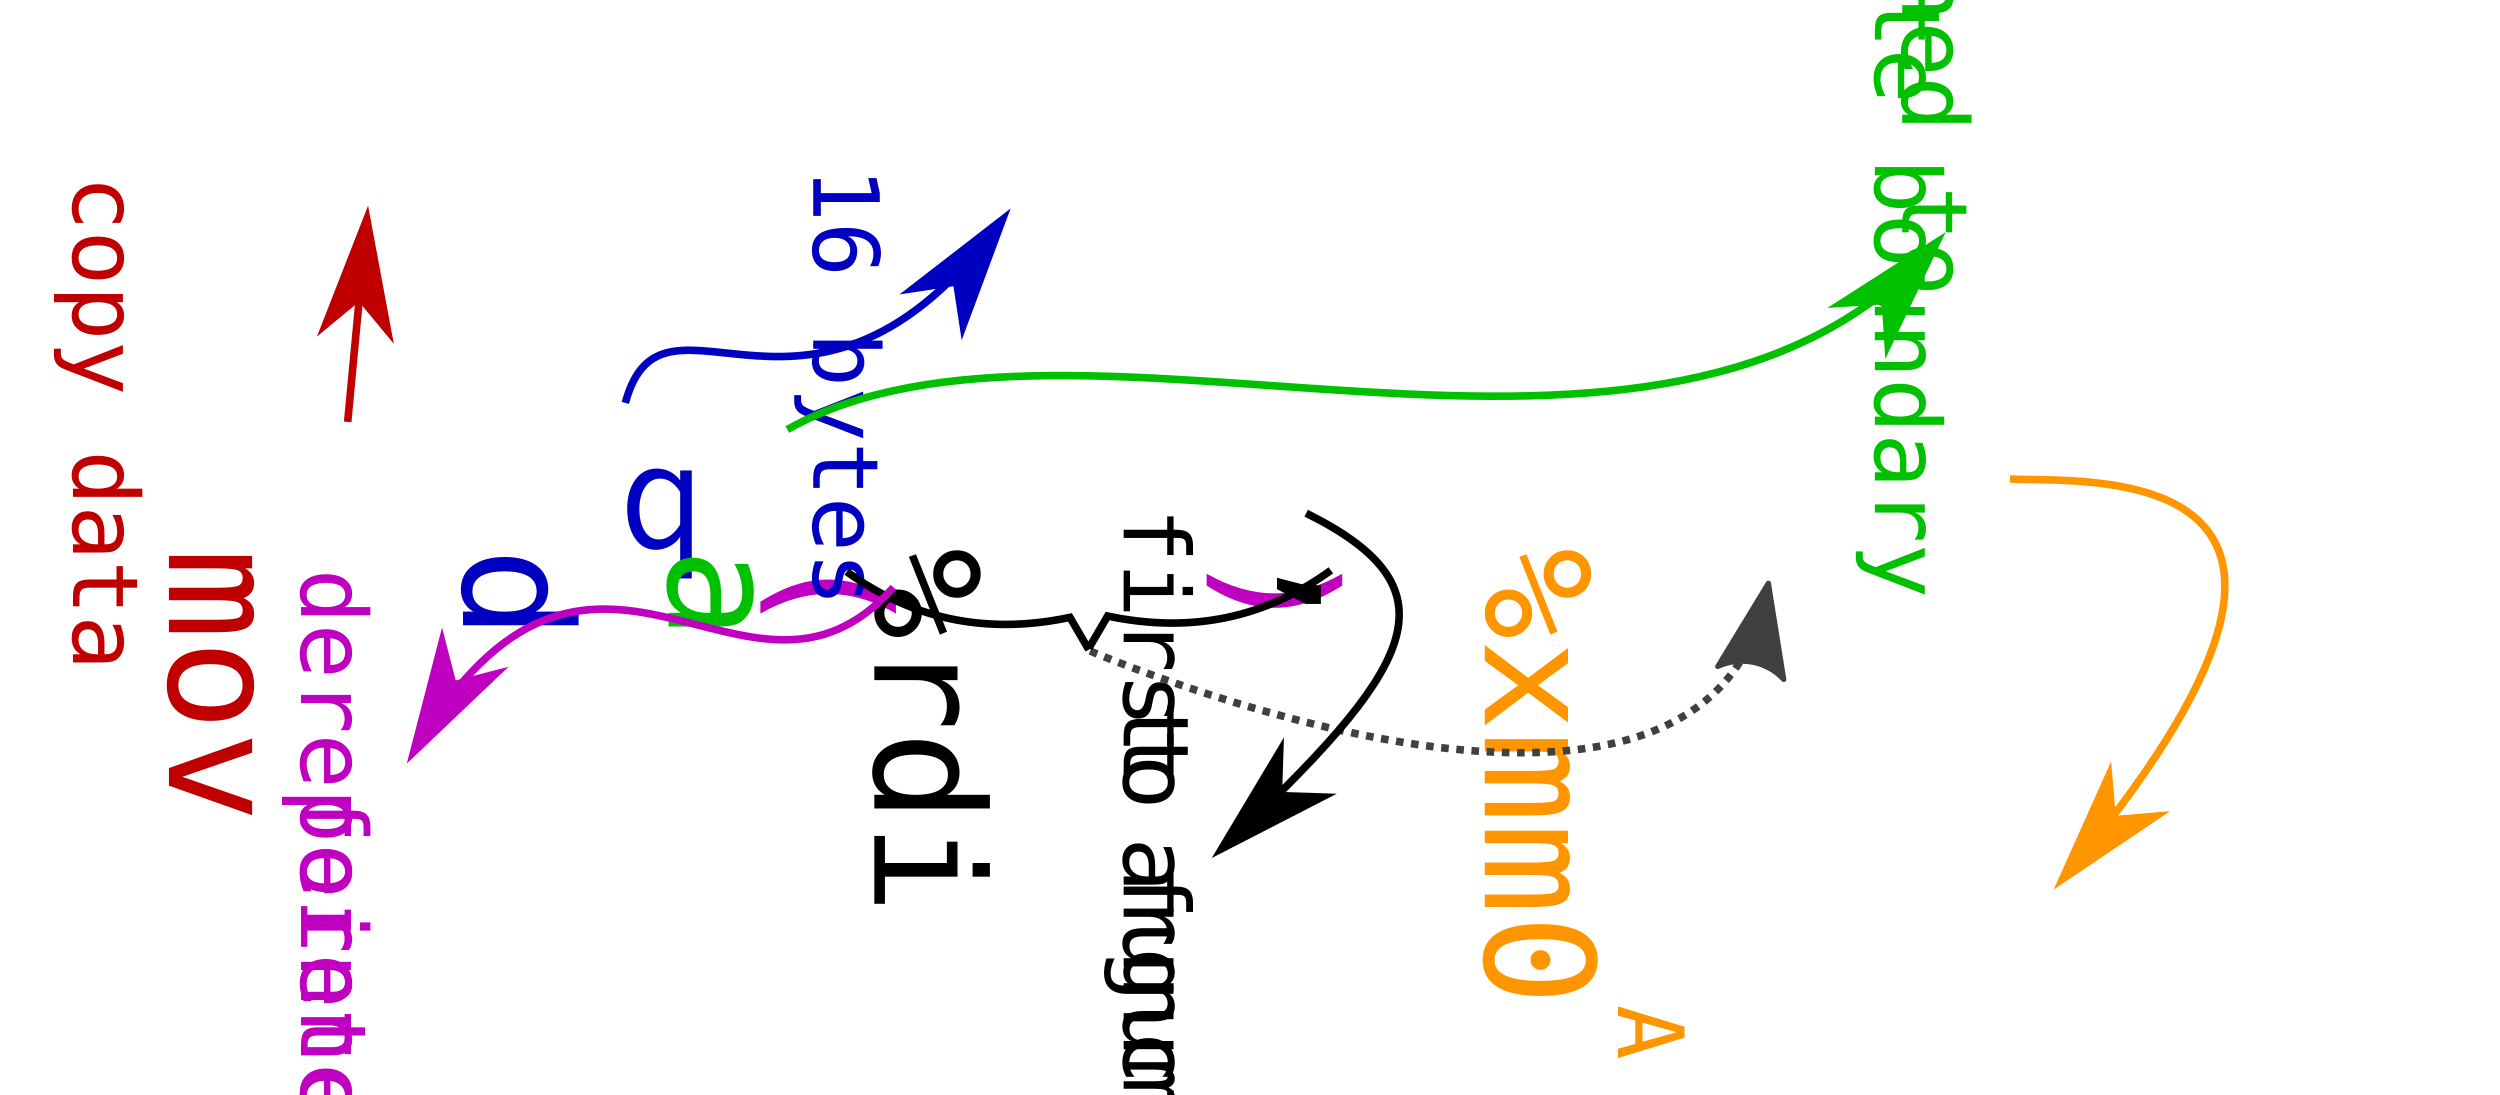
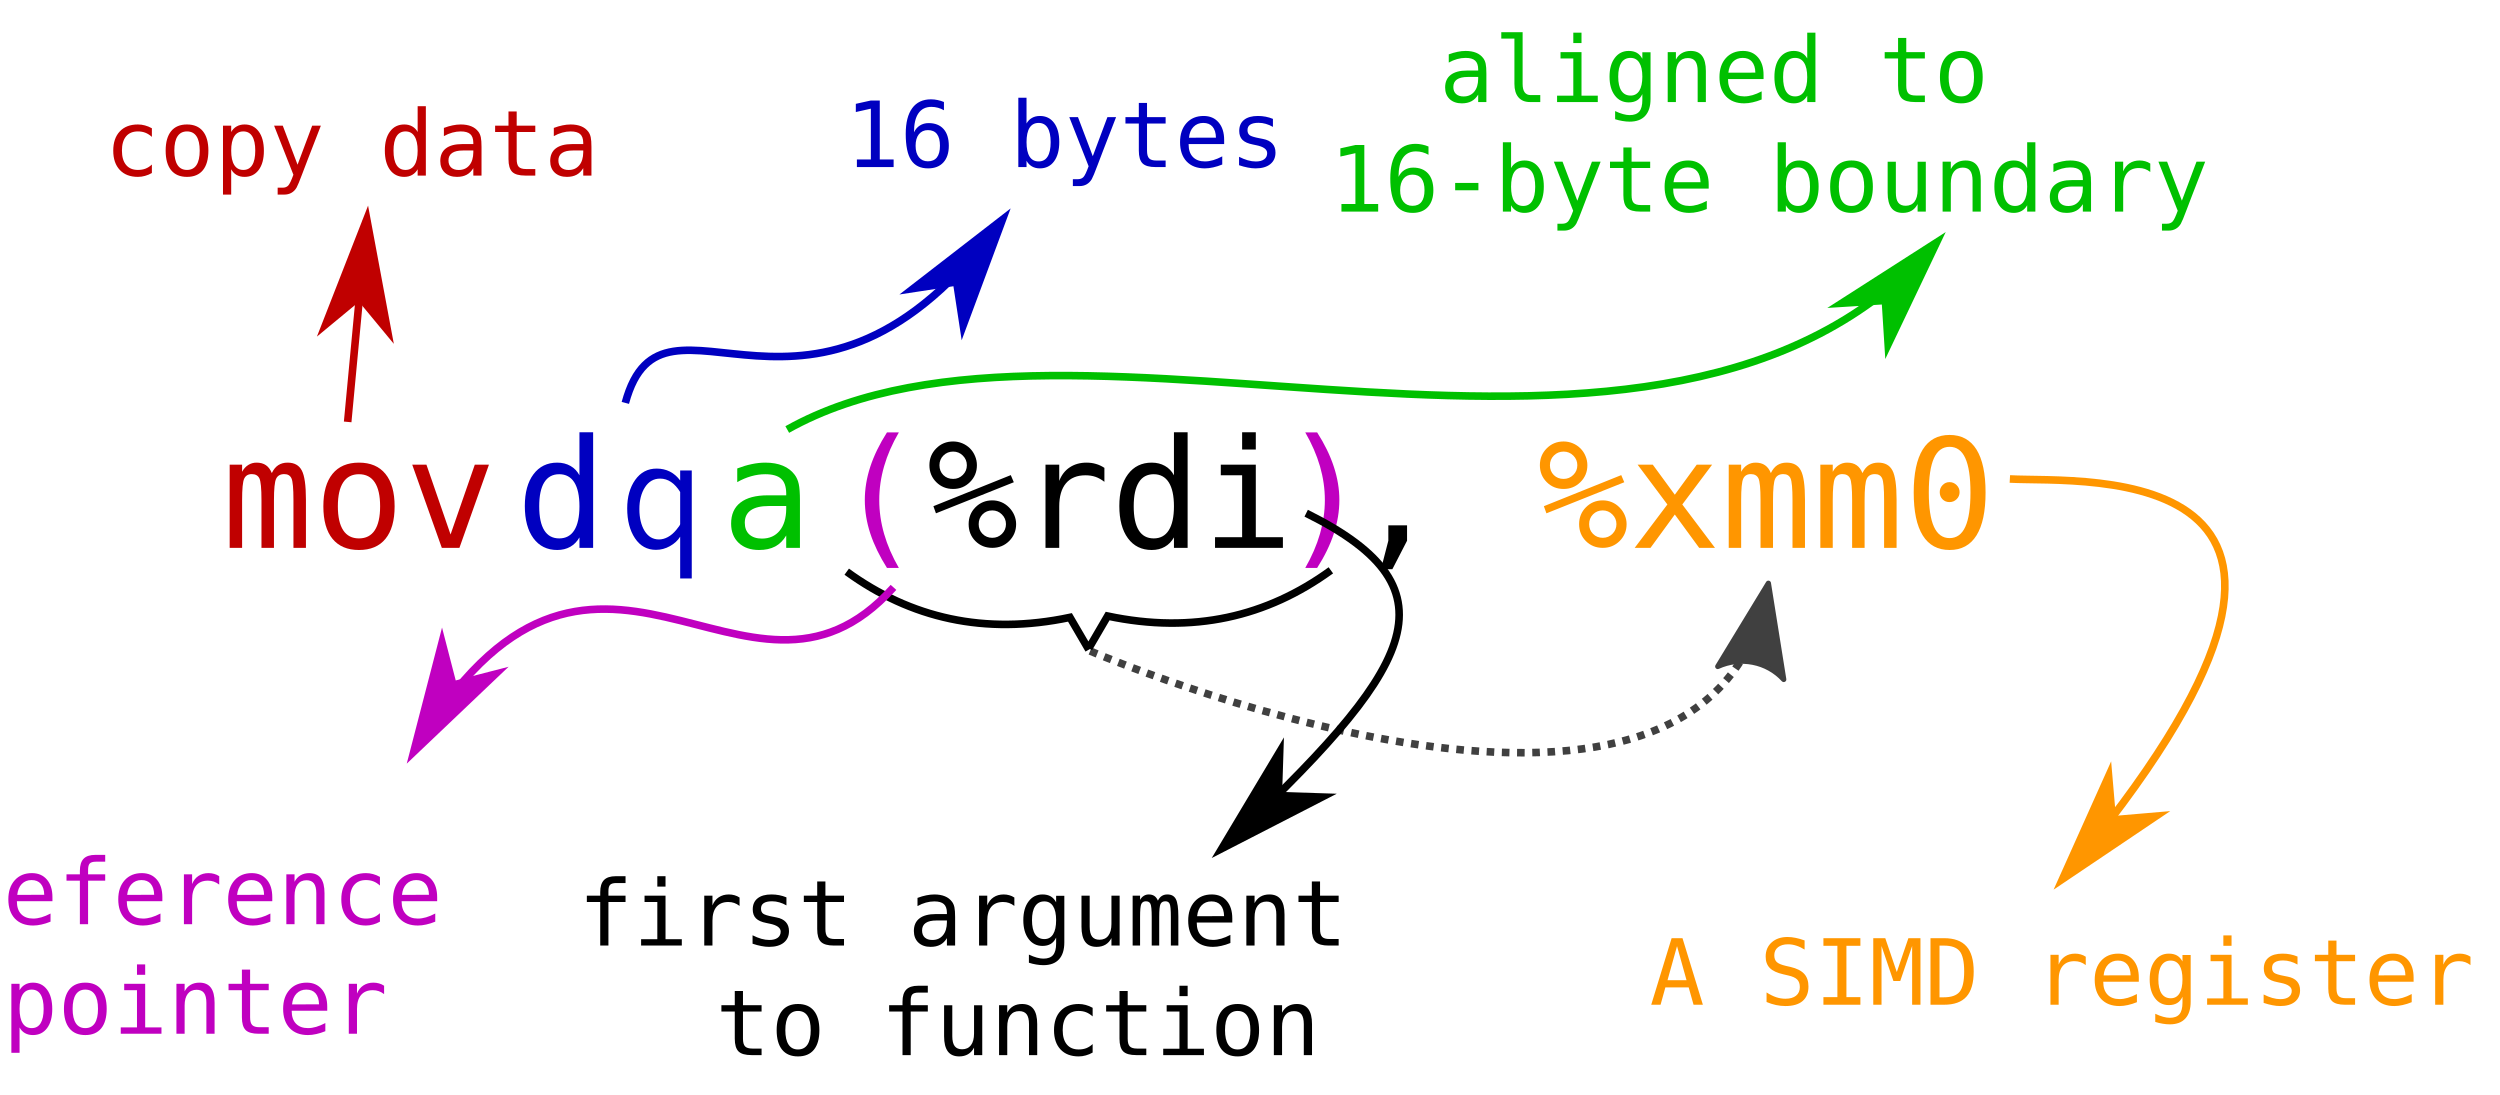
<svg xmlns="http://www.w3.org/2000/svg" width="657.265" height="287.711" id="svg5244" version="1.1">
  <defs id="defs5246">
    <marker orient="auto" refY="0" refX="0" id="Arrow2Lend" style="overflow:visible">
      <path id="path6253" style="fill-rule:evenodd;stroke-width:0.625;stroke-linejoin:round" d="M 8.719,4.034 -2.207,0.016 8.719,-4.002 c -1.745,2.372 -1.735,5.617 -6e-7,8.035 z" transform="matrix(-1.1,0,0,-1.1,-1.1,0)" />
    </marker>
    <marker orient="auto" refY="0" refX="0" id="DotM" style="overflow:visible">
      <path id="path6296" d="m -2.5,-1 c 0,2.76 -2.24,5 -5,5 -2.76,0 -5,-2.24 -5,-5 0,-2.76 2.24,-5 5,-5 2.76,0 5,2.24 5,5 z" style="fill-rule:evenodd;stroke:#000000;stroke-width:1pt" transform="matrix(0.4,0,0,0.4,2.96,0.4)" />
    </marker>
    <marker style="overflow:visible" id="Arrow1Lstart" refX="0" refY="0" orient="auto">
      <path transform="matrix(0.8,0,0,0.8,10,0)" style="fill-rule:evenodd;stroke:#000000;stroke-width:1pt" d="M 0,0 5,-5 -12.5,0 5,5 0,0 z" id="path6232" />
    </marker>
    <marker style="overflow:visible" id="Arrow1Lend" refX="0" refY="0" orient="auto">
      <path transform="matrix(-0.8,0,0,-0.8,-10,0)" style="fill-rule:evenodd;stroke:#000000;stroke-width:1pt" d="M 0,0 5,-5 -12.5,0 5,5 0,0 z" id="path6235" />
    </marker>
    <marker style="overflow:visible" id="Arrow1Lend-9" refX="0" refY="0" orient="auto">
      <path transform="matrix(-0.8,0,0,-0.8,-10,0)" style="fill-rule:evenodd;stroke:#000000;stroke-width:1pt" d="M 0,0 5,-5 -12.5,0 5,5 0,0 z" id="path6235-9" />
    </marker>
    <marker style="overflow:visible" id="Arrow1Lstartv" refX="0" refY="0" orient="auto">
      <path transform="matrix(0.8,0,0,0.8,10,0)" style="fill:#c00000;fill-rule:evenodd;stroke:#c00000;stroke-width:1pt" d="M 0,0 5,-5 -12.5,0 5,5 0,0 z" id="path7899" />
    </marker>
    <marker style="overflow:visible" id="Arrow1Lstartv-4" refX="0" refY="0" orient="auto">
      <path transform="matrix(0.8,0,0,0.8,10,0)" style="fill:#c00000;fill-rule:evenodd;stroke:#c00000;stroke-width:1pt" d="M 0,0 5,-5 -12.5,0 5,5 0,0 z" id="path7899-5" />
    </marker>
    <marker style="overflow:visible" id="Arrow1LstartvB" refX="0" refY="0" orient="auto">
      <path transform="matrix(0.8,0,0,0.8,10,0)" style="fill:#0000c0;fill-rule:evenodd;stroke:#0000c0;stroke-width:1pt" d="M 0,0 5,-5 -12.5,0 5,5 0,0 z" id="path8030" />
    </marker>
    <marker style="overflow:visible" id="Arrow1LstartvB-1" refX="0" refY="0" orient="auto">
      <path transform="matrix(0.8,0,0,0.8,10,0)" style="fill:#0000c0;fill-rule:evenodd;stroke:#0000c0;stroke-width:1pt" d="M 0,0 5,-5 -12.5,0 5,5 0,0 z" id="path8030-0" />
    </marker>
    <marker style="overflow:visible" id="Arrow1LstartvBF" refX="0" refY="0" orient="auto">
      <path transform="matrix(0.8,0,0,0.8,10,0)" style="fill:#00c000;fill-rule:evenodd;stroke:#00c000;stroke-width:1pt" d="M 0,0 5,-5 -12.5,0 5,5 0,0 z" id="path8172" />
    </marker>
    <marker style="overflow:visible" id="Arrow1Lstartv-1" refX="0" refY="0" orient="auto">
      <path transform="matrix(0.8,0,0,0.8,10,0)" style="fill:#c00000;fill-rule:evenodd;stroke:#c00000;stroke-width:1pt" d="M 0,0 5,-5 -12.5,0 5,5 0,0 z" id="path7899-2" />
    </marker>
    <marker style="overflow:visible" id="Arrow1LstartvH" refX="0" refY="0" orient="auto">
      <path transform="matrix(0.8,0,0,0.8,10,0)" style="fill:#c000c0;fill-rule:evenodd;stroke:#c000c0;stroke-width:1pt" d="M 0,0 5,-5 -12.5,0 5,5 0,0 z" id="path8935" />
    </marker>
    <marker style="overflow:visible" id="Arrow1LstartvH-9" refX="0" refY="0" orient="auto">
      <path transform="matrix(0.8,0,0,0.8,10,0)" style="fill:#c000c0;fill-rule:evenodd;stroke:#c000c0;stroke-width:1pt" d="M 0,0 5,-5 -12.5,0 5,5 0,0 z" id="path8935-2" />
    </marker>
    <marker style="overflow:visible" id="Arrow1LstartvHm" refX="0" refY="0" orient="auto">
      <path transform="matrix(0.8,0,0,0.8,10,0)" style="fill:#000000;fill-rule:evenodd;stroke:#000000;stroke-width:1pt" d="M 0,0 5,-5 -12.5,0 5,5 0,0 z" id="path9102" />
    </marker>
    <marker orient="auto" refY="0" refX="0" id="Arrow1LstartvH-3" style="overflow:visible">
      <path id="path8935-1" d="M 0,0 5,-5 -12.5,0 5,5 0,0 z" style="fill:#c000c0;fill-rule:evenodd;stroke:#c000c0;stroke-width:1pt" transform="matrix(0.8,0,0,0.8,10,0)" />
    </marker>
    <marker style="overflow:visible" id="Arrow1LstartvHh" refX="0" refY="0" orient="auto">
      <path transform="matrix(0.8,0,0,0.8,10,0)" style="fill:#ff9600;fill-rule:evenodd;stroke:#ff9600;stroke-width:1pt" d="M 0,0 5,-5 -12.5,0 5,5 0,0 z" id="path9267" />
    </marker>
    <marker orient="auto" refY="0" refX="0" id="Arrow2Lendg" style="overflow:visible">
      <path id="path9428" style="fill:#404040;fill-rule:evenodd;stroke:#404040;stroke-width:0.625;stroke-linejoin:round" d="M 8.719,4.034 -2.207,0.016 8.719,-4.002 c -1.745,2.372 -1.735,5.617 -6e-7,8.035 z" transform="matrix(-1.1,0,0,-1.1,-1.1,0)" />
    </marker>
  </defs>
  <g id="layer1" transform="translate(-66.59657,-471.438)">
-     <text id="text5768" y="474.05" x="313.652" style="font-size:40px;font-style:normal;font-variant:normal;font-weight:normal;font-stretch:normal;text-indent:0;text-align:start;text-decoration:none;line-height:120%;letter-spacing:normal;word-spacing:normal;text-transform:none;direction:ltr;block-progression:tb;writing-mode:tb-rl;text-anchor:start;baseline-shift:baseline;color:#0000ff;fill:#000000;fill-opacity:1;fill-rule:nonzero;stroke:none;stroke-width:0.748;marker:none;visibility:visible;display:inline;overflow:visible;enable-background:accumulate;font-family:Andale Mono;-inkscape-font-specification:Andale Mono" xml:space="preserve">
+     <text id="text5768" y="474.05" x="313.652" style="font-size:40px;font-style:normal;font-variant:normal;font-weight:normal;font-stretch:normal;text-indent:0;text-align:start;text-decoration:none;line-height:120%;letter-spacing:normal;word-spacing:normal;text-transform:none;direction:ltr;block-progression:tb;writing-mode:lr-tb;text-anchor:start;baseline-shift:baseline;color:#0000ff;fill:#000000;fill-opacity:1;fill-rule:nonzero;stroke:none;stroke-width:0.748;marker:none;visibility:visible;display:inline;overflow:visible;enable-background:accumulate;font-family:Andale Mono;-inkscape-font-specification:Andale Mono" xml:space="preserve">
      <tspan y="474.05" x="313.652" id="tspan5770" />
    </text>
-     <text id="text5774" y="615.471" x="124.855" style="font-size:40px;font-style:normal;font-variant:normal;font-weight:normal;font-stretch:normal;text-indent:0;text-align:start;text-decoration:none;line-height:120%;letter-spacing:normal;word-spacing:normal;text-transform:none;direction:ltr;block-progression:tb;writing-mode:tb-rl;text-anchor:start;baseline-shift:baseline;color:#0000ff;fill:#c00000;fill-opacity:1;fill-rule:nonzero;stroke:none;stroke-width:0.748;marker:none;visibility:visible;display:inline;overflow:visible;enable-background:accumulate;font-family:Andale Mono;-inkscape-font-specification:Andale Mono" xml:space="preserve">
+     <text id="text5774" y="615.471" x="124.855" style="font-size:40px;font-style:normal;font-variant:normal;font-weight:normal;font-stretch:normal;text-indent:0;text-align:start;text-decoration:none;line-height:120%;letter-spacing:normal;word-spacing:normal;text-transform:none;direction:ltr;block-progression:tb;writing-mode:lr-tb;text-anchor:start;baseline-shift:baseline;color:#0000ff;fill:#c00000;fill-opacity:1;fill-rule:nonzero;stroke:none;stroke-width:0.748;marker:none;visibility:visible;display:inline;overflow:visible;enable-background:accumulate;font-family:Andale Mono;-inkscape-font-specification:Andale Mono" xml:space="preserve">
      <tspan y="615.471" x="124.855" id="tspan5776">mov</tspan>
    </text>
-     <text id="text5778" y="615.471" x="202.172" style="font-size:40px;font-style:normal;font-variant:normal;font-weight:normal;font-stretch:normal;text-indent:0;text-align:start;text-decoration:none;line-height:120%;letter-spacing:normal;word-spacing:normal;text-transform:none;direction:ltr;block-progression:tb;writing-mode:tb-rl;text-anchor:start;baseline-shift:baseline;color:#0000ff;fill:#0000c0;fill-opacity:1;fill-rule:nonzero;stroke:none;stroke-width:0.748;marker:none;visibility:visible;display:inline;overflow:visible;enable-background:accumulate;font-family:Andale Mono;-inkscape-font-specification:Andale Mono" xml:space="preserve">
+     <text id="text5778" y="615.471" x="202.172" style="font-size:40px;font-style:normal;font-variant:normal;font-weight:normal;font-stretch:normal;text-indent:0;text-align:start;text-decoration:none;line-height:120%;letter-spacing:normal;word-spacing:normal;text-transform:none;direction:ltr;block-progression:tb;writing-mode:lr-tb;text-anchor:start;baseline-shift:baseline;color:#0000ff;fill:#0000c0;fill-opacity:1;fill-rule:nonzero;stroke:none;stroke-width:0.748;marker:none;visibility:visible;display:inline;overflow:visible;enable-background:accumulate;font-family:Andale Mono;-inkscape-font-specification:Andale Mono" xml:space="preserve">
      <tspan y="615.471" x="202.172" id="tspan5780">d</tspan>
    </text>
-     <g transform="translate(-15.55635,24.74874)" id="text5782" style="font-size:40px;font-style:normal;font-variant:normal;font-weight:normal;font-stretch:normal;text-indent:0;text-align:start;text-decoration:none;line-height:120%;letter-spacing:normal;word-spacing:normal;text-transform:none;direction:ltr;block-progression:tb;writing-mode:tb-rl;text-anchor:start;baseline-shift:baseline;color:#0000ff;fill:#0000c0;fill-opacity:1;fill-rule:nonzero;stroke:none;stroke-width:0.748;marker:none;visibility:visible;display:inline;overflow:visible;enable-background:accumulate;font-family:Andale Mono;-inkscape-font-specification:Andale Mono">
+     <g transform="translate(-15.55635,24.74874)" id="text5782" style="font-size:40px;font-style:normal;font-variant:normal;font-weight:normal;font-stretch:normal;text-indent:0;text-align:start;text-decoration:none;line-height:120%;letter-spacing:normal;word-spacing:normal;text-transform:none;direction:ltr;block-progression:tb;writing-mode:lr-tb;text-anchor:start;baseline-shift:baseline;color:#0000ff;fill:#0000c0;fill-opacity:1;fill-rule:nonzero;stroke:none;stroke-width:0.748;marker:none;visibility:visible;display:inline;overflow:visible;enable-background:accumulate;font-family:Andale Mono;-inkscape-font-specification:Andale Mono">
      <path id="path5870" style="marker:none" d="m 264.02,598.769 -3.047,0 0,-10.977 c -0.625,1.003 -1.523,1.829 -2.695,2.48 -1.159,0.651 -2.383,0.977 -3.672,0.977 -2.331,0 -4.173,-1.022 -5.527,-3.066 -1.354,-2.044 -2.031,-4.648 -2.031,-7.812 -1e-5,-3.034 0.703,-5.54 2.109,-7.52 1.406,-1.979 3.281,-2.969 5.625,-2.969 2.565,2e-5 4.629,1.042 6.191,3.125 l 0,-2.637 3.047,0 0,28.398 m -3.047,-14.277 0,-8.457 c -1.458,-2.344 -3.216,-3.516 -5.273,-3.516 -1.68,2e-5 -3.008,0.762 -3.984,2.285 -0.977,1.523 -1.465,3.431 -1.465,5.723 0,2.331 0.456,4.245 1.367,5.742 0.924,1.497 2.187,2.246 3.789,2.246 0.768,0 1.543,-0.208 2.324,-0.625 0.781,-0.417 1.517,-1.042 2.207,-1.875 0.69,-0.833 1.035,-1.341 1.035,-1.523" />
    </g>
-     <text id="text5786" y="615.471" x="256.218" style="font-size:40px;font-style:normal;font-variant:normal;font-weight:normal;font-stretch:normal;text-indent:0;text-align:start;text-decoration:none;line-height:120%;letter-spacing:normal;word-spacing:normal;text-transform:none;direction:ltr;block-progression:tb;writing-mode:tb-rl;text-anchor:start;baseline-shift:baseline;color:#0000ff;fill:#00c000;fill-opacity:1;fill-rule:nonzero;stroke:none;stroke-width:0.748;marker:none;visibility:visible;display:inline;overflow:visible;enable-background:accumulate;font-family:Andale Mono;-inkscape-font-specification:Andale Mono" xml:space="preserve">
+     <text id="text5786" y="615.471" x="256.218" style="font-size:40px;font-style:normal;font-variant:normal;font-weight:normal;font-stretch:normal;text-indent:0;text-align:start;text-decoration:none;line-height:120%;letter-spacing:normal;word-spacing:normal;text-transform:none;direction:ltr;block-progression:tb;writing-mode:lr-tb;text-anchor:start;baseline-shift:baseline;color:#0000ff;fill:#00c000;fill-opacity:1;fill-rule:nonzero;stroke:none;stroke-width:0.748;marker:none;visibility:visible;display:inline;overflow:visible;enable-background:accumulate;font-family:Andale Mono;-inkscape-font-specification:Andale Mono" xml:space="preserve">
      <tspan y="615.471" x="256.218" id="tspan5788">a</tspan>
    </text>
-     <text id="text5790" y="615.471" x="285.634" style="font-size:40px;font-style:normal;font-variant:normal;font-weight:normal;font-stretch:normal;text-indent:0;text-align:start;text-decoration:none;line-height:120%;letter-spacing:normal;word-spacing:normal;text-transform:none;direction:ltr;block-progression:tb;writing-mode:tb-rl;text-anchor:start;baseline-shift:baseline;color:#0000ff;fill:#c000c0;fill-opacity:1;fill-rule:nonzero;stroke:none;stroke-width:0.748;marker:none;visibility:visible;display:inline;overflow:visible;enable-background:accumulate;font-family:Andale Mono;-inkscape-font-specification:Andale Mono" xml:space="preserve">
+     <text id="text5790" y="615.471" x="285.634" style="font-size:40px;font-style:normal;font-variant:normal;font-weight:normal;font-stretch:normal;text-indent:0;text-align:start;text-decoration:none;line-height:120%;letter-spacing:normal;word-spacing:normal;text-transform:none;direction:ltr;block-progression:tb;writing-mode:lr-tb;text-anchor:start;baseline-shift:baseline;color:#0000ff;fill:#c000c0;fill-opacity:1;fill-rule:nonzero;stroke:none;stroke-width:0.748;marker:none;visibility:visible;display:inline;overflow:visible;enable-background:accumulate;font-family:Andale Mono;-inkscape-font-specification:Andale Mono" xml:space="preserve">
      <tspan y="615.471" x="285.634" id="tspan5792">(</tspan>
    </text>
-     <text id="text5794" y="615.471" x="310.304" style="font-size:40px;font-style:normal;font-variant:normal;font-weight:normal;font-stretch:normal;text-indent:0;text-align:start;text-decoration:none;line-height:120%;letter-spacing:normal;word-spacing:normal;text-transform:none;direction:ltr;block-progression:tb;writing-mode:tb-rl;text-anchor:start;baseline-shift:baseline;color:#0000ff;fill:#000000;fill-opacity:1;fill-rule:nonzero;stroke:none;stroke-width:0.748;marker:none;visibility:visible;display:inline;overflow:visible;enable-background:accumulate;font-family:Andale Mono;-inkscape-font-specification:Andale Mono" xml:space="preserve">
+     <text id="text5794" y="615.471" x="310.304" style="font-size:40px;font-style:normal;font-variant:normal;font-weight:normal;font-stretch:normal;text-indent:0;text-align:start;text-decoration:none;line-height:120%;letter-spacing:normal;word-spacing:normal;text-transform:none;direction:ltr;block-progression:tb;writing-mode:lr-tb;text-anchor:start;baseline-shift:baseline;color:#0000ff;fill:#000000;fill-opacity:1;fill-rule:nonzero;stroke:none;stroke-width:0.748;marker:none;visibility:visible;display:inline;overflow:visible;enable-background:accumulate;font-family:Andale Mono;-inkscape-font-specification:Andale Mono" xml:space="preserve">
      <tspan y="615.471" x="310.304" id="tspan5796">%rdi</tspan>
    </text>
-     <text id="text5798" y="615.471" x="402.956" style="font-size:40px;font-style:normal;font-variant:normal;font-weight:normal;font-stretch:normal;text-indent:0;text-align:start;text-decoration:none;line-height:120%;letter-spacing:normal;word-spacing:normal;text-transform:none;direction:ltr;block-progression:tb;writing-mode:tb-rl;text-anchor:start;baseline-shift:baseline;color:#0000ff;fill:#c000c0;fill-opacity:1;fill-rule:nonzero;stroke:none;stroke-width:0.748;marker:none;visibility:visible;display:inline;overflow:visible;enable-background:accumulate;font-family:Andale Mono;-inkscape-font-specification:Andale Mono" xml:space="preserve">
+     <text id="text5798" y="615.471" x="402.956" style="font-size:40px;font-style:normal;font-variant:normal;font-weight:normal;font-stretch:normal;text-indent:0;text-align:start;text-decoration:none;line-height:120%;letter-spacing:normal;word-spacing:normal;text-transform:none;direction:ltr;block-progression:tb;writing-mode:lr-tb;text-anchor:start;baseline-shift:baseline;color:#0000ff;fill:#c000c0;fill-opacity:1;fill-rule:nonzero;stroke:none;stroke-width:0.748;marker:none;visibility:visible;display:inline;overflow:visible;enable-background:accumulate;font-family:Andale Mono;-inkscape-font-specification:Andale Mono" xml:space="preserve">
      <tspan y="615.471" x="402.956" id="tspan5800">)</tspan>
    </text>
-     <text id="text5802" y="615.471" x="421.786" style="font-size:40px;font-style:normal;font-variant:normal;font-weight:normal;font-stretch:normal;text-indent:0;text-align:start;text-decoration:none;line-height:120%;letter-spacing:normal;word-spacing:normal;text-transform:none;direction:ltr;block-progression:tb;writing-mode:tb-rl;text-anchor:start;baseline-shift:baseline;color:#0000ff;fill:#000000;fill-opacity:1;fill-rule:nonzero;stroke:none;stroke-width:0.748;marker:none;visibility:visible;display:inline;overflow:visible;enable-background:accumulate;font-family:Andale Mono;-inkscape-font-specification:Andale Mono" xml:space="preserve">
+     <text id="text5802" y="615.471" x="421.786" style="font-size:40px;font-style:normal;font-variant:normal;font-weight:normal;font-stretch:normal;text-indent:0;text-align:start;text-decoration:none;line-height:120%;letter-spacing:normal;word-spacing:normal;text-transform:none;direction:ltr;block-progression:tb;writing-mode:lr-tb;text-anchor:start;baseline-shift:baseline;color:#0000ff;fill:#000000;fill-opacity:1;fill-rule:nonzero;stroke:none;stroke-width:0.748;marker:none;visibility:visible;display:inline;overflow:visible;enable-background:accumulate;font-family:Andale Mono;-inkscape-font-specification:Andale Mono" xml:space="preserve">
      <tspan y="615.471" x="421.786" id="tspan5804">,</tspan>
    </text>
-     <text id="text5806" y="615.471" x="470.799" style="font-size:40px;font-style:normal;font-variant:normal;font-weight:normal;font-stretch:normal;text-indent:0;text-align:start;text-decoration:none;line-height:120%;letter-spacing:normal;word-spacing:normal;text-transform:none;direction:ltr;block-progression:tb;writing-mode:tb-rl;text-anchor:start;baseline-shift:baseline;color:#0000ff;fill:#ff9600;fill-opacity:1;fill-rule:nonzero;stroke:none;stroke-width:0.748;marker:none;visibility:visible;display:inline;overflow:visible;enable-background:accumulate;font-family:Andale Mono;-inkscape-font-specification:Andale Mono" xml:space="preserve">
-       <tspan style="font-size:40px;font-style:normal;font-variant:normal;font-weight:normal;font-stretch:normal;text-indent:0;text-align:start;text-decoration:none;line-height:120%;letter-spacing:normal;word-spacing:normal;text-transform:none;direction:ltr;block-progression:tb;writing-mode:tb-rl;text-anchor:start;baseline-shift:baseline;color:#0000ff;fill:#ff9600;fill-opacity:1;fill-rule:nonzero;stroke:none;stroke-width:0.748;marker:none;visibility:visible;display:inline;overflow:visible;enable-background:accumulate;font-family:Andale Mono;-inkscape-font-specification:Andale Mono" y="615.471" x="470.799" id="tspan5808">%xmm0</tspan>
+     <text id="text5806" y="615.471" x="470.799" style="font-size:40px;font-style:normal;font-variant:normal;font-weight:normal;font-stretch:normal;text-indent:0;text-align:start;text-decoration:none;line-height:120%;letter-spacing:normal;word-spacing:normal;text-transform:none;direction:ltr;block-progression:tb;writing-mode:lr-tb;text-anchor:start;baseline-shift:baseline;color:#0000ff;fill:#ff9600;fill-opacity:1;fill-rule:nonzero;stroke:none;stroke-width:0.748;marker:none;visibility:visible;display:inline;overflow:visible;enable-background:accumulate;font-family:Andale Mono;-inkscape-font-specification:Andale Mono" xml:space="preserve">
+       <tspan style="font-size:40px;font-style:normal;font-variant:normal;font-weight:normal;font-stretch:normal;text-indent:0;text-align:start;text-decoration:none;line-height:120%;letter-spacing:normal;word-spacing:normal;text-transform:none;direction:ltr;block-progression:tb;writing-mode:lr-tb;text-anchor:start;baseline-shift:baseline;color:#0000ff;fill:#ff9600;fill-opacity:1;fill-rule:nonzero;stroke:none;stroke-width:0.748;marker:none;visibility:visible;display:inline;overflow:visible;enable-background:accumulate;font-family:Andale Mono;-inkscape-font-specification:Andale Mono" y="615.471" x="470.799" id="tspan5808">%xmm0</tspan>
    </text>
-     <text id="text5846" y="517.597" x="94.09" style="font-size:24px;font-style:normal;font-variant:normal;font-weight:normal;font-stretch:normal;text-indent:0;text-align:start;text-decoration:none;line-height:120%;letter-spacing:normal;word-spacing:normal;text-transform:none;direction:ltr;block-progression:tb;writing-mode:tb-rl;text-anchor:start;baseline-shift:baseline;color:#0000ff;fill:#c00000;fill-opacity:1;fill-rule:nonzero;stroke:none;stroke-width:0.748;marker:none;visibility:visible;display:inline;overflow:visible;enable-background:accumulate;font-family:Andale Mono;-inkscape-font-specification:Andale Mono" xml:space="preserve">
+     <text id="text5846" y="517.597" x="94.09" style="font-size:24px;font-style:normal;font-variant:normal;font-weight:normal;font-stretch:normal;text-indent:0;text-align:start;text-decoration:none;line-height:120%;letter-spacing:normal;word-spacing:normal;text-transform:none;direction:ltr;block-progression:tb;writing-mode:lr-tb;text-anchor:start;baseline-shift:baseline;color:#0000ff;fill:#c00000;fill-opacity:1;fill-rule:nonzero;stroke:none;stroke-width:0.748;marker:none;visibility:visible;display:inline;overflow:visible;enable-background:accumulate;font-family:Andale Mono;-inkscape-font-specification:Andale Mono" xml:space="preserve">
      <tspan y="517.597" x="94.09" id="tspan5848">copy data</tspan>
    </text>
-     <text id="text5910" y="515.363" x="288.708" style="font-size:24px;font-style:normal;font-variant:normal;font-weight:normal;font-stretch:normal;text-indent:0;text-align:start;text-decoration:none;line-height:120%;letter-spacing:normal;word-spacing:normal;text-transform:none;direction:ltr;block-progression:tb;writing-mode:tb-rl;text-anchor:start;baseline-shift:baseline;color:#0000ff;fill:#0000c0;fill-opacity:1;fill-rule:nonzero;stroke:none;stroke-width:0.748;marker:none;visibility:visible;display:inline;overflow:visible;enable-background:accumulate;font-family:Andale Mono;-inkscape-font-specification:Andale Mono" xml:space="preserve">
+     <text id="text5910" y="515.363" x="288.708" style="font-size:24px;font-style:normal;font-variant:normal;font-weight:normal;font-stretch:normal;text-indent:0;text-align:start;text-decoration:none;line-height:120%;letter-spacing:normal;word-spacing:normal;text-transform:none;direction:ltr;block-progression:tb;writing-mode:lr-tb;text-anchor:start;baseline-shift:baseline;color:#0000ff;fill:#0000c0;fill-opacity:1;fill-rule:nonzero;stroke:none;stroke-width:0.748;marker:none;visibility:visible;display:inline;overflow:visible;enable-background:accumulate;font-family:Andale Mono;-inkscape-font-specification:Andale Mono" xml:space="preserve">
      <tspan y="515.363" x="288.708" id="tspan5912">16 bytes</tspan>
    </text>
-     <text id="text5933" y="498.266" x="567.815" style="font-size:24px;font-style:normal;font-variant:normal;font-weight:normal;font-stretch:normal;text-indent:0;text-align:center;text-decoration:none;line-height:120%;letter-spacing:normal;word-spacing:normal;text-transform:none;direction:ltr;block-progression:tb;writing-mode:tb-rl;text-anchor:middle;baseline-shift:baseline;color:#0000ff;fill:#00c000;fill-opacity:1;fill-rule:nonzero;stroke:none;stroke-width:0.748;marker:none;visibility:visible;display:inline;overflow:visible;enable-background:accumulate;font-family:Andale Mono;-inkscape-font-specification:Andale Mono" xml:space="preserve">
+     <text id="text5933" y="498.266" x="567.815" style="font-size:24px;font-style:normal;font-variant:normal;font-weight:normal;font-stretch:normal;text-indent:0;text-align:center;text-decoration:none;line-height:120%;letter-spacing:normal;word-spacing:normal;text-transform:none;direction:ltr;block-progression:tb;writing-mode:lr-tb;text-anchor:middle;baseline-shift:baseline;color:#0000ff;fill:#00c000;fill-opacity:1;fill-rule:nonzero;stroke:none;stroke-width:0.748;marker:none;visibility:visible;display:inline;overflow:visible;enable-background:accumulate;font-family:Andale Mono;-inkscape-font-specification:Andale Mono" xml:space="preserve">
      <tspan id="tspan5944" y="498.266" x="575.011">aligned to </tspan>
      <tspan id="tspan5977" y="527.066" x="567.815">16-byte boundary</tspan>
    </text>
-     <text id="text5960" y="714.42" x="154.046" style="font-size:24px;font-style:normal;font-variant:normal;font-weight:normal;font-stretch:normal;text-indent:0;text-align:center;text-decoration:none;line-height:120%;letter-spacing:normal;word-spacing:normal;text-transform:none;direction:ltr;block-progression:tb;writing-mode:tb-rl;text-anchor:middle;baseline-shift:baseline;color:#0000ff;fill:#c000c0;fill-opacity:1;fill-rule:nonzero;stroke:none;stroke-width:0.748;marker:none;visibility:visible;display:inline;overflow:visible;enable-background:accumulate;font-family:Andale Mono;-inkscape-font-specification:Andale Mono" xml:space="preserve">
+     <text id="text5960" y="714.42" x="154.046" style="font-size:24px;font-style:normal;font-variant:normal;font-weight:normal;font-stretch:normal;text-indent:0;text-align:center;text-decoration:none;line-height:120%;letter-spacing:normal;word-spacing:normal;text-transform:none;direction:ltr;block-progression:tb;writing-mode:lr-tb;text-anchor:middle;baseline-shift:baseline;color:#0000ff;fill:#c000c0;fill-opacity:1;fill-rule:nonzero;stroke:none;stroke-width:0.748;marker:none;visibility:visible;display:inline;overflow:visible;enable-background:accumulate;font-family:Andale Mono;-inkscape-font-specification:Andale Mono" xml:space="preserve">
      <tspan id="tspan5964" y="714.42" x="154.046">dereference</tspan>
      <tspan id="tspan5968" y="743.22" x="154.046">pointer</tspan>
    </text>
-     <text id="text5991" y="720.033" x="370.319" style="font-size:24px;font-style:normal;font-variant:normal;font-weight:normal;font-stretch:normal;text-indent:0;text-align:center;text-decoration:none;line-height:120%;letter-spacing:normal;word-spacing:normal;text-transform:none;direction:ltr;block-progression:tb;writing-mode:tb-rl;text-anchor:middle;baseline-shift:baseline;color:#0000ff;fill:#000000;fill-opacity:1;fill-rule:nonzero;stroke:none;stroke-width:0.748;marker:none;visibility:visible;display:inline;overflow:visible;enable-background:accumulate;font-family:Andale Mono;-inkscape-font-specification:Andale Mono" xml:space="preserve">
+     <text id="text5991" y="720.033" x="370.319" style="font-size:24px;font-style:normal;font-variant:normal;font-weight:normal;font-stretch:normal;text-indent:0;text-align:center;text-decoration:none;line-height:120%;letter-spacing:normal;word-spacing:normal;text-transform:none;direction:ltr;block-progression:tb;writing-mode:lr-tb;text-anchor:middle;baseline-shift:baseline;color:#0000ff;fill:#000000;fill-opacity:1;fill-rule:nonzero;stroke:none;stroke-width:0.748;marker:none;visibility:visible;display:inline;overflow:visible;enable-background:accumulate;font-family:Andale Mono;-inkscape-font-specification:Andale Mono" xml:space="preserve">
      <tspan y="720.033" x="370.319" id="tspan5993">first argument</tspan>
      <tspan id="tspan6002" y="748.833" x="370.319">to function</tspan>
    </text>
-     <text id="text6016" y="735.588" x="500.276" style="font-size:24px;font-style:normal;font-variant:normal;font-weight:normal;font-stretch:normal;text-indent:0;text-align:start;text-decoration:none;line-height:120%;letter-spacing:normal;word-spacing:normal;text-transform:none;direction:ltr;block-progression:tb;writing-mode:tb-rl;text-anchor:start;baseline-shift:baseline;color:#0000ff;fill:#ff9600;fill-opacity:1;fill-rule:nonzero;stroke:none;stroke-width:0.748;marker:none;visibility:visible;display:inline;overflow:visible;enable-background:accumulate;font-family:Andale Mono;-inkscape-font-specification:Andale Mono" xml:space="preserve">
+     <text id="text6016" y="735.588" x="500.276" style="font-size:24px;font-style:normal;font-variant:normal;font-weight:normal;font-stretch:normal;text-indent:0;text-align:start;text-decoration:none;line-height:120%;letter-spacing:normal;word-spacing:normal;text-transform:none;direction:ltr;block-progression:tb;writing-mode:lr-tb;text-anchor:start;baseline-shift:baseline;color:#0000ff;fill:#ff9600;fill-opacity:1;fill-rule:nonzero;stroke:none;stroke-width:0.748;marker:none;visibility:visible;display:inline;overflow:visible;enable-background:accumulate;font-family:Andale Mono;-inkscape-font-specification:Andale Mono" xml:space="preserve">
      <tspan y="735.588" x="500.276" id="tspan6018">A SIMD register</tspan>
    </text>
    <path id="path6046" d="m 353.2,642.594 c 0,0 161.22,69.296 177.837,-15.203" style="fill:none;stroke:#404040;stroke-width:2;stroke-linecap:butt;stroke-linejoin:miter;stroke-miterlimit:4;stroke-opacity:1;stroke-dasharray:2, 2;stroke-dashoffset:0;marker-start:none;marker-end:url(#Arrow2Lendg)" />
    <path d="m 416.486,621.381 c -16.825,12.222 -36.209,16.766 -58.69,12.021 l -4.95,8.485 m -63.64,-20.153 c 16.825,12.222 36.209,16.766 58.69,12.021 l 4.95,8.485" style="color:#000000;fill:none;stroke:#000000;stroke-width:2;stroke-linecap:butt;stroke-linejoin:miter;stroke-miterlimit:4;stroke-opacity:1;stroke-dasharray:none;stroke-dashoffset:0;marker:none;visibility:visible;display:inline;overflow:visible;enable-background:accumulate" id="path6672-3" />
    <path id="path6930" d="m 163,529.362 -5,53" style="fill:none;stroke:#c00000;stroke-width:2;stroke-linecap:butt;stroke-linejoin:miter;stroke-miterlimit:4;stroke-opacity:1;stroke-dasharray:none;marker-start:url(#Arrow1Lstartv)" />
    <path style="color:#000000;fill:none;stroke:#0000c0;stroke-width:2;stroke-linecap:butt;stroke-linejoin:miter;stroke-miterlimit:4;stroke-opacity:1;stroke-dasharray:none;stroke-dashoffset:0;marker:none;marker-start:url(#Arrow1LstartvB);visibility:visible;display:inline;overflow:visible;enable-background:accumulate" d="m 330,529.362 c -50,68 -89,11 -99,48" id="path7991" />
    <path id="path8129" d="m 575.569,535.362 c -72,81.667 -226,6.333 -302,49" style="color:#000000;fill:none;stroke:#00c000;stroke-width:2;stroke-linecap:butt;stroke-linejoin:miter;stroke-miterlimit:4;stroke-opacity:1;stroke-dasharray:none;stroke-dashoffset:0;marker:none;marker-start:url(#Arrow1LstartvBF);visibility:visible;display:inline;overflow:visible;enable-background:accumulate" />
    <path style="color:#000000;fill:none;stroke:#000000;stroke-width:2;stroke-linecap:butt;stroke-linejoin:miter;stroke-miterlimit:4;stroke-opacity:1;stroke-dasharray:none;stroke-dashoffset:0;marker:none;marker-start:url(#Arrow1LstartvHm);visibility:visible;display:inline;overflow:visible;enable-background:accumulate" d="m 388,694.362 c 50.05,-46.929 63.144,-67.598 22,-88" id="path8873" />
    <path style="color:#000000;fill:none;stroke:#c000c0;stroke-width:2;stroke-linecap:butt;stroke-linejoin:miter;stroke-miterlimit:4;stroke-opacity:1;stroke-dasharray:none;stroke-dashoffset:0;marker:none;marker-start:url(#Arrow1LstartvH);visibility:visible;display:inline;overflow:visible;enable-background:accumulate" d="m 175.5,668.862 c 47.05,-79.929 87.144,0.402 126,-43" id="path8873-5" />
    <path style="color:#000000;fill:none;stroke:#ff9600;stroke-width:2;stroke-linecap:butt;stroke-linejoin:miter;stroke-miterlimit:4;stroke-opacity:1;stroke-dasharray:none;stroke-dashoffset:0;marker:none;marker-start:url(#Arrow1LstartvHh);visibility:visible;display:inline;overflow:visible;enable-background:accumulate" d="m 609,702.362 c 94.344,-112.022 5.037,-103.929 -14,-105" id="path9221" />
  </g>
</svg>
